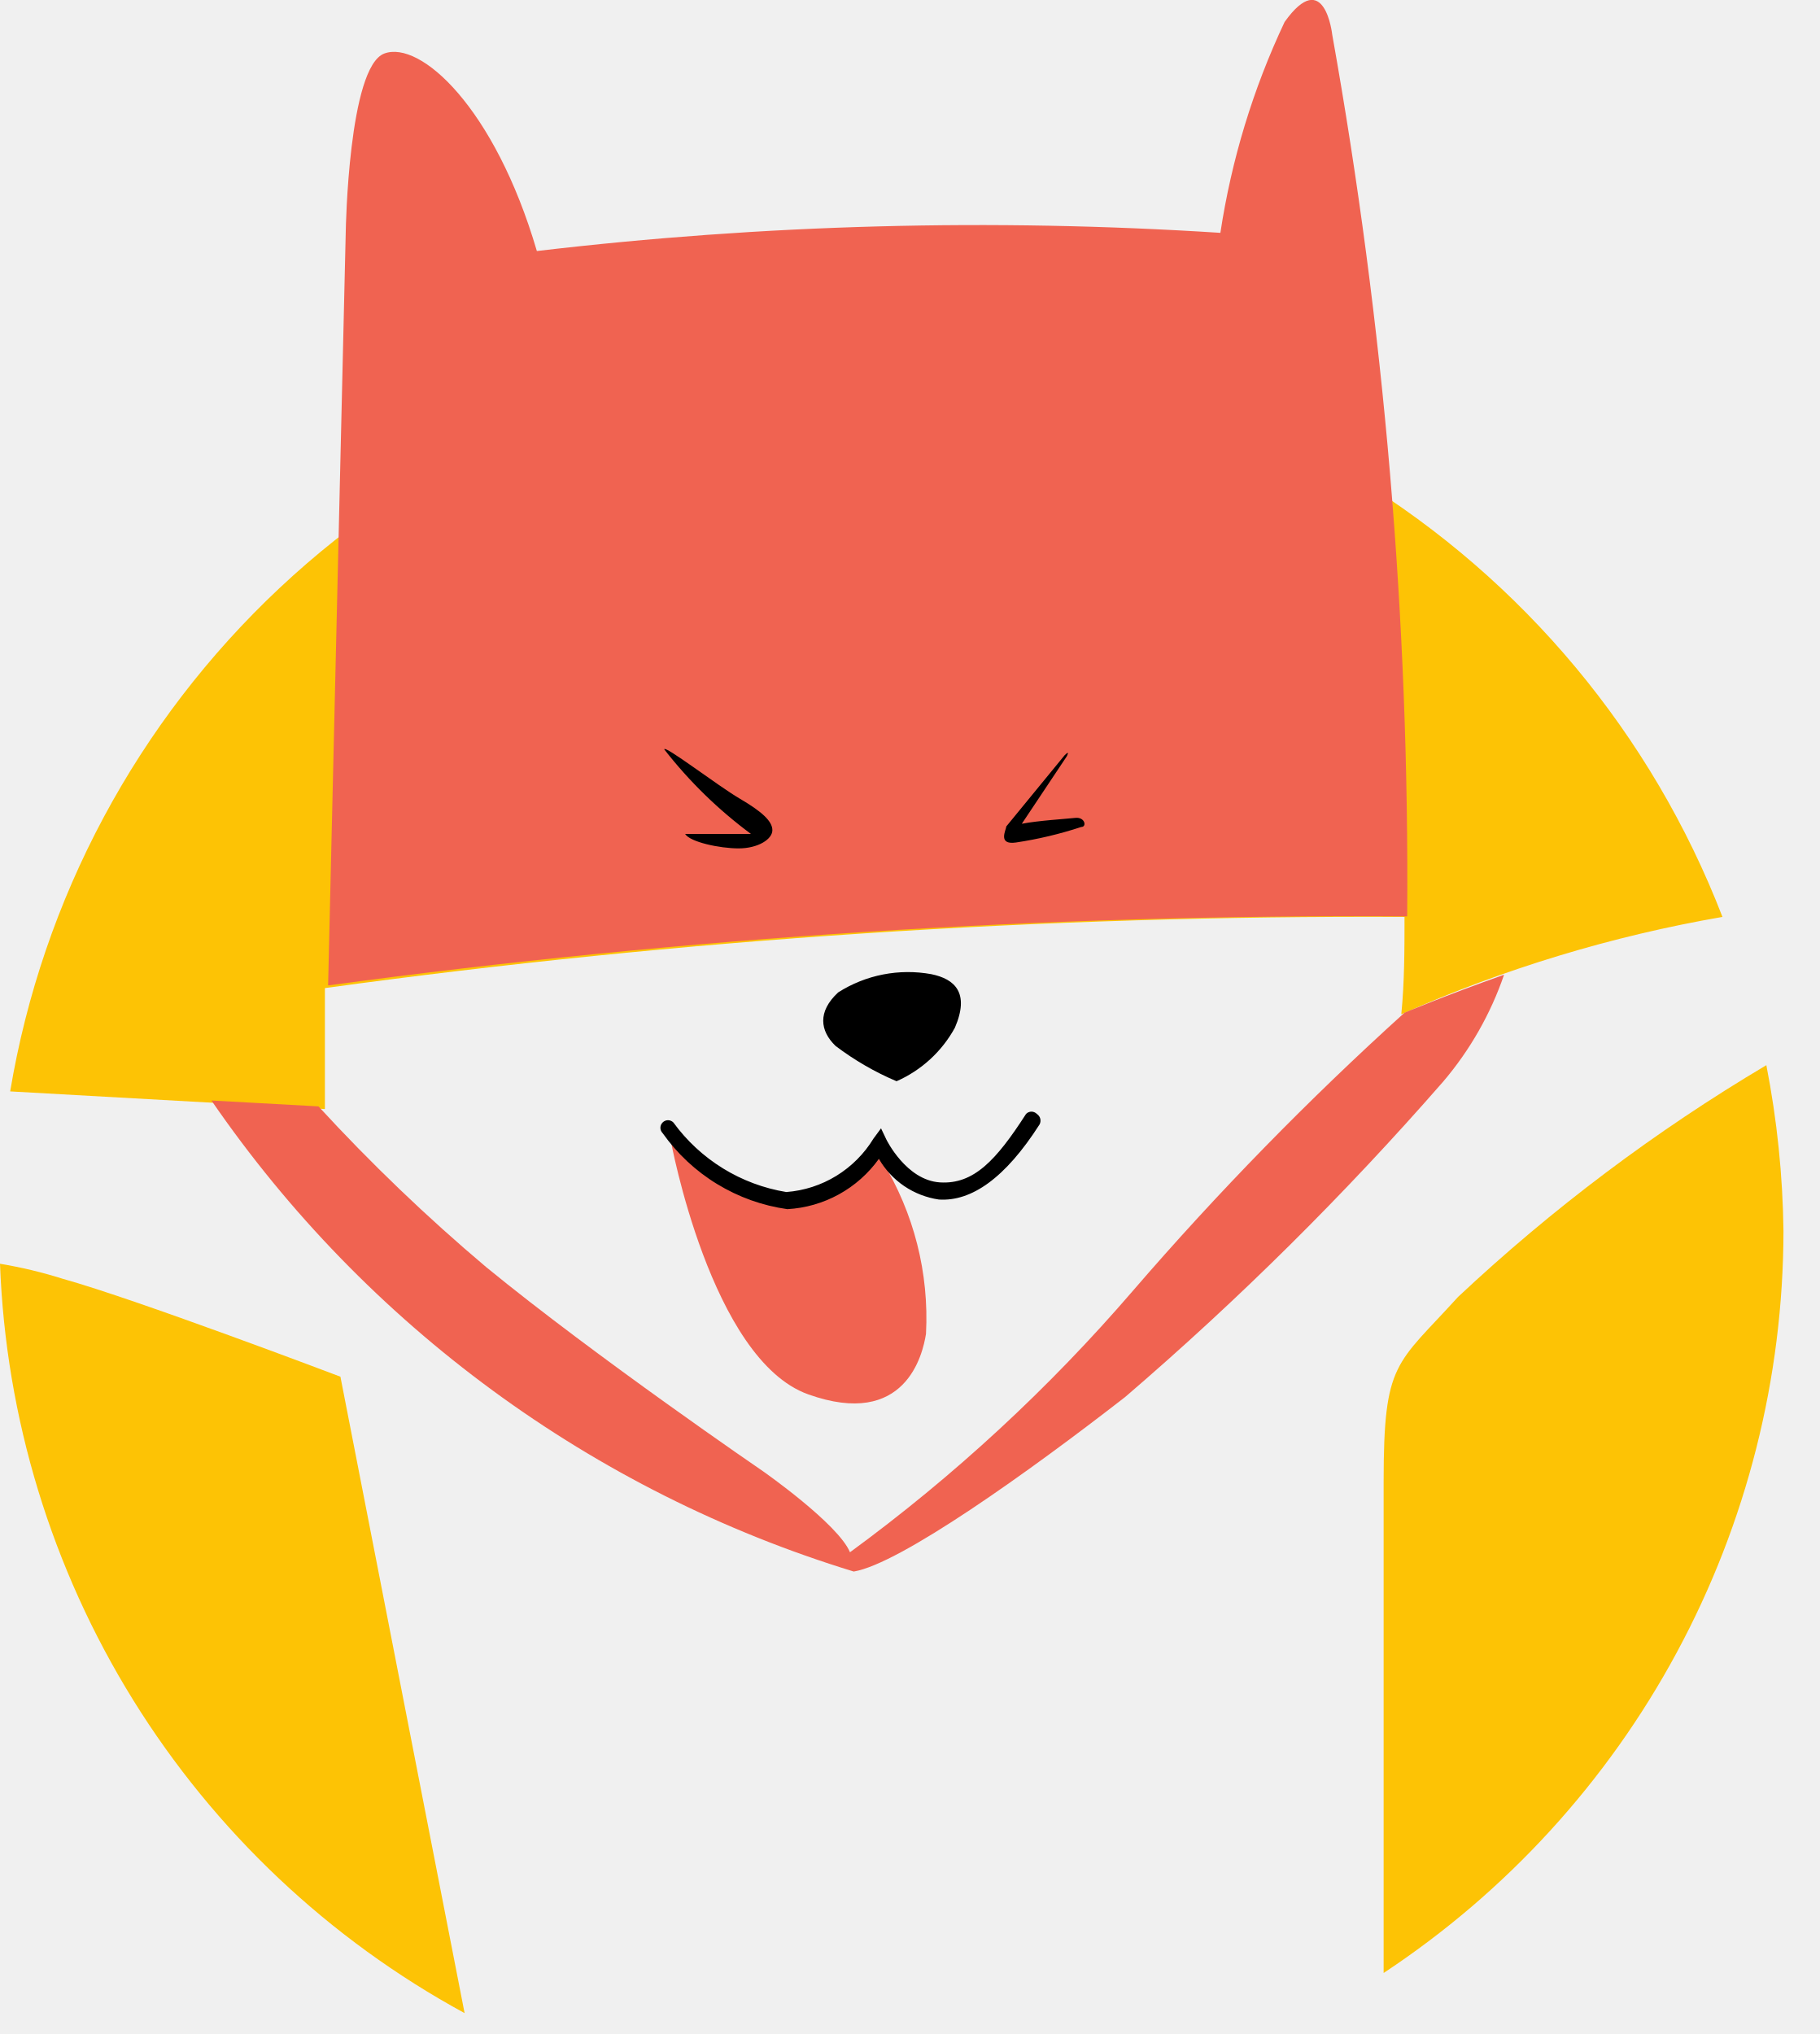
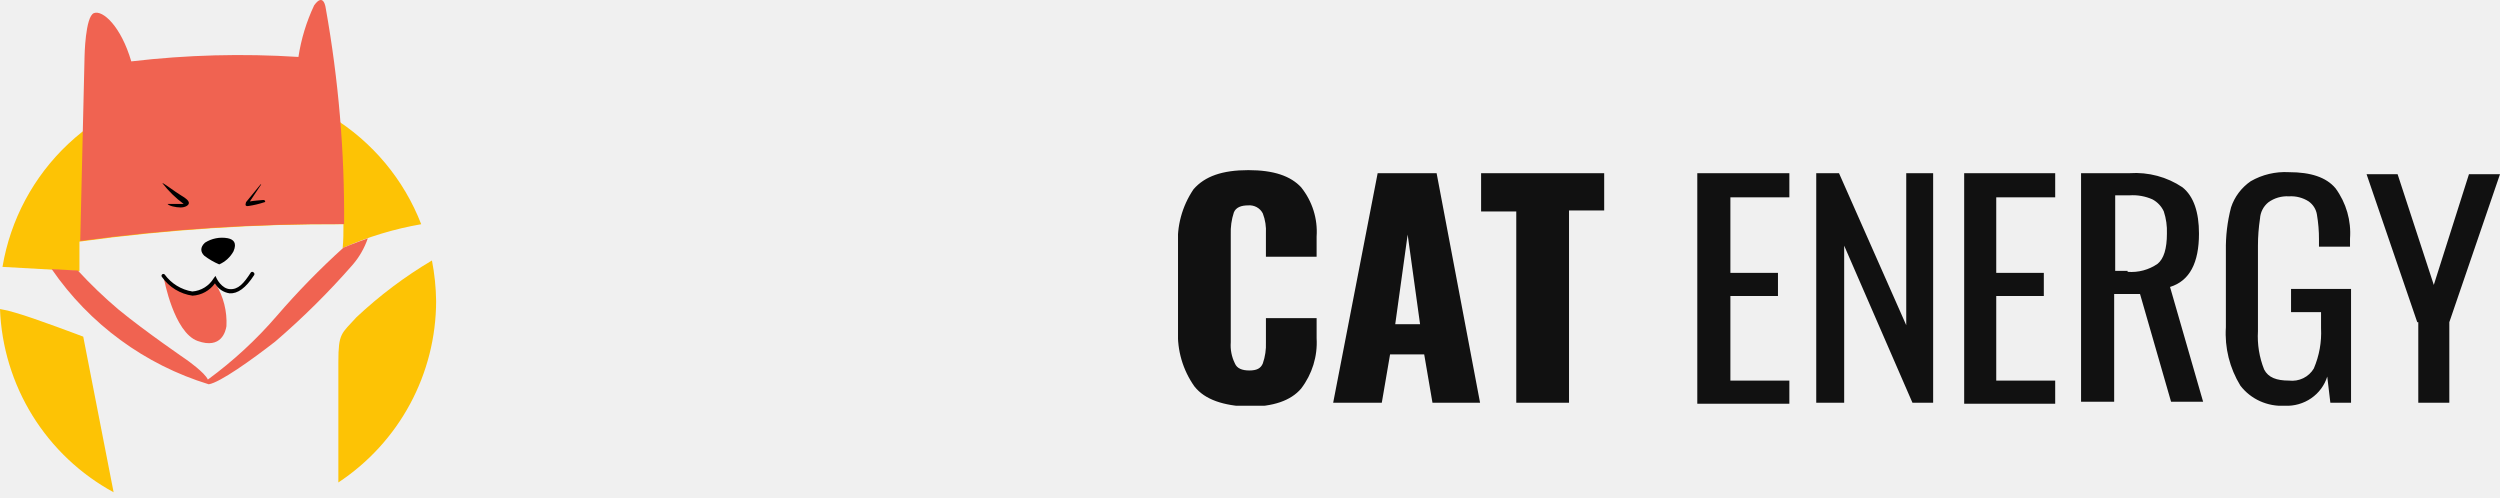
- <svg xmlns="http://www.w3.org/2000/svg" width="34" height="38" viewBox="0 0 34 38" fill="none">
+ <svg xmlns="http://www.w3.org/2000/svg" width="191" height="38" viewBox="0 0 191 38" fill="none">
  <g clip-path="url(#a)">
    <path d="M6.07 20.72v-2.26c6.684-.918 13.424-1.362 20.17-1.33 0 .6 0 1.21-.06 1.82 1.918-.851 3.933-1.462 6-1.82-1.317-3.408-3.718-6.289-6.833-8.199-3.115-1.91-6.771-2.744-10.406-2.374-3.635.37-7.048 1.925-9.713 4.424C2.563 13.48.793 16.786.19 20.39L6.07 20.72ZM27.24 24.23c-1.16 1.28-1.39 1.2-1.39 3.45v9.18c2.292-1.514 4.175-3.572 5.478-5.991 1.304-2.418 1.988-5.122 1.992-7.869-.013-1.041-.12-2.078-.32-3.1-2.072 1.23-4.003 2.681-5.76 4.33ZM6.36 25.72s-3.79-1.44-5.19-1.83c-.383-.121-.774-.214-1.17-.28.108 2.886.966 5.694 2.487 8.149 1.522 2.454 3.656 4.471 6.193 5.851L6.36 25.72Z" fill="#FDC305" />
    <path d="M26.29 17.12c.041-5.521-.428-11.035-1.4-16.47 0 0-.14-1.29-.89-.24-.589 1.248-.993 2.575-1.2 3.94-4.258-.274-8.533-.16-12.77.34C9.24 2 7.85.75 7.18 1c-.67.25-.72 3.31-.72 3.31l-.33 14.1c6.681-.904 13.418-1.335 20.16-1.29Z" fill="#F06351" />
    <path d="M12.41 14c0-.09 1 .68 1.41.92.41.24.61.42.61.59 0 .17-.27.34-.63.34s-.91-.12-1-.27h1.23c-.609-.451-1.154-.982-1.62-1.58ZM19.89 14.11l-1.09 1.33c0 .06-.17.35.18.3.414-.062.822-.159 1.22-.29.11 0 .07-.19-.11-.17-.18.02-.69.05-1 .11l.84-1.26s.07-.13-.04-.02ZM16.75 20.2c.464-.204.847-.556 1.09-1 .28-.65 0-.91-.44-1-.602-.11-1.224.012-1.74.34-.39.36-.34.72-.05 1 .351.266.734.488 1.14.66Z" fill="#000" />
    <path d="M16.35 21.45c-.112.229-.268.432-.46.6-.285.229-.635.362-1 .38-.526.042-1.049-.111-1.47-.43-.198-.119-.376-.268-.53-.44-.101-.111-.223-.2-.36-.26 0 0 .75 4.1 2.57 4.75 1.82.65 2.14-.75 2.2-1.13.06-1.135-.226-2.261-.82-3.23-.02-.31-.03-.11-.13-.24Z" fill="#F06351" />
    <path d="M14.71 22.59c-.465-.065-.911-.225-1.312-.469-.401-.244-.747-.568-1.018-.951-.013-.013-.024-.029-.031-.046-.007-.017-.011-.036-.011-.054s.004-.037.011-.054c.007-.017.018-.033.031-.046.013-.013.029-.024.046-.031.017-.007.036-.011.054-.011s.037.004.054.011c.017.007.033.018.046.031.505.694 1.263 1.161 2.11 1.3.332-.025.653-.129.936-.303.283-.174.521-.413.694-.697l.14-.19.1.21s.37.76 1 .8c.63.04 1.05-.41 1.61-1.28.013-.013.029-.024.046-.031.017-.007.036-.011.054-.011s.037.004.054.011c.017.007.033.018.046.031.032.021.056.053.065.09.009.037.004.077-.015.11-.64 1-1.27 1.44-1.88 1.4-.232-.034-.453-.12-.647-.251-.194-.132-.356-.306-.473-.509-.197.275-.452.501-.748.664-.296.163-.625.257-.962.276Z" fill="#000" />
    <path d="M26.24 18.92c-1.796 1.624-3.489 3.357-5.07 5.19-1.571 1.826-3.346 3.467-5.29 4.89-.22-.53-1.62-1.51-1.62-1.51s-3.13-2.14-5.18-3.82c-1.106-.933-2.151-1.935-3.13-3l-2-.11c2.89 4.205 7.12 7.308 12 8.8.86-.14 3.27-1.86 5.07-3.26 2.119-1.818 4.104-3.787 5.94-5.89.502-.589.889-1.268 1.14-2-1.1.39-1.86.71-1.86.71Z" fill="#F06351" />
  </g>
+   <g clip-path="url(#b)" fill="#111">
+     <path d="M91.264 29.538c-.895-1.262-1.339-2.776-1.264-4.308v-6.385c-.108-1.548.308-3.089 1.185-4.385.869-1 2.213-1.462 4.189-1.462 1.976 0 3.24.462 4.03 1.308.859 1.072 1.28 2.414 1.185 3.769v1.538h-3.873v-1.769c.031-.523-.049-1.047-.237-1.538-.1-.198-.259-.363-.456-.473-.197-.11-.423-.159-.65-.143-.553 0-.948.154-1.106.538-.179.546-.259 1.119-.237 1.692v8.231c-.042.556.067 1.113.316 1.615.158.385.553.538 1.107.538s.869-.154 1.027-.538c.18-.52.26-1.067.237-1.615v-1.846h3.873v1.538c.08 1.378-.339 2.739-1.185 3.846-.79.923-2.134 1.385-4.03 1.385-1.897-.077-3.319-.538-4.109-1.538ZM105.253 13.231h4.504l3.32 17.538h-3.636l-.632-3.692h-2.608l-.632 3.692h-3.715l3.399-17.538Zm3.24 11.538-.948-6.846-.949 6.846h1.897ZM115.843 16.154h-2.687v-2.923h9.404v2.846h-2.687v14.692h-4.03V16.154ZM129.752 13.231h6.955v1.846h-4.505v5.769h3.635v1.769h-3.635v6.462h4.505v1.769h-7.034V13.231h.079ZM138.761 13.231h1.739l5.137 11.615V13.231h2.055v17.538h-1.581l-5.216-12v12h-2.134V13.231ZM150.063 13.231h6.954v1.846h-4.504v5.769h3.635v1.769h-3.635v6.462h4.504v1.769h-6.954V13.231ZM159.072 13.231h3.635c1.43-.096 2.852.284 4.031 1.077.869.692 1.264 1.923 1.264 3.538 0 2.231-.711 3.615-2.212 4.077l2.528 8.769h-2.449l-2.371-8.231h-1.976v8.231h-2.529V13.231h.079Zm3.477 7.538c.815.065 1.627-.153 2.292-.615.474-.385.711-1.154.711-2.308.022-.573-.058-1.146-.237-1.692-.178-.392-.483-.717-.869-.923-.544-.241-1.142-.347-1.739-.308h-1.106v5.769h.948v.077ZM171.164 29.462c-.822-1.345-1.208-2.9-1.107-4.462v-5.846c-.019-1.115.113-2.227.395-3.308.265-.808.792-1.51 1.502-2 .882-.508 1.9-.75 2.924-.692 1.66 0 2.845.385 3.556 1.231.818 1.117 1.21 2.478 1.107 3.846v.615h-2.371v-.538c.003-.644-.05-1.288-.158-1.923-.067-.402-.294-.761-.633-1-.444-.284-.971-.419-1.501-.385-.567-.035-1.128.128-1.581.462-.186.152-.338.34-.446.552-.109.212-.172.443-.186.679-.104.688-.157 1.382-.158 2.077v6.538c-.058.996.103 1.993.474 2.923.316.615.949.846 1.897.846.374.045.754-.018 1.092-.182.337-.164.617-.422.805-.741.417-.973.606-2.024.553-3.077v-1.231h-2.292v-1.769h4.584v8.692h-1.581l-.237-2c-.207.67-.639 1.254-1.226 1.658-.587.404-1.296.606-2.014.573-.653.037-1.306-.084-1.899-.352s-1.108-.676-1.499-1.186ZM184.678 24.615l-3.873-11.308h2.371l2.766 8.461 2.687-8.461H191l-3.872 11.308v6.154h-2.371v-6.154h-.079Z" />
+   </g>
  <defs>
    <clipPath id="a">
      <path fill="#fff" d="M0 0h33.32v37.61H0z" />
    </clipPath>
+     <clipPath id="b">
+       <path fill="#fff" transform="translate(90 13)" d="M0 0h101v18H0z" />
+     </clipPath>
  </defs>
</svg>
